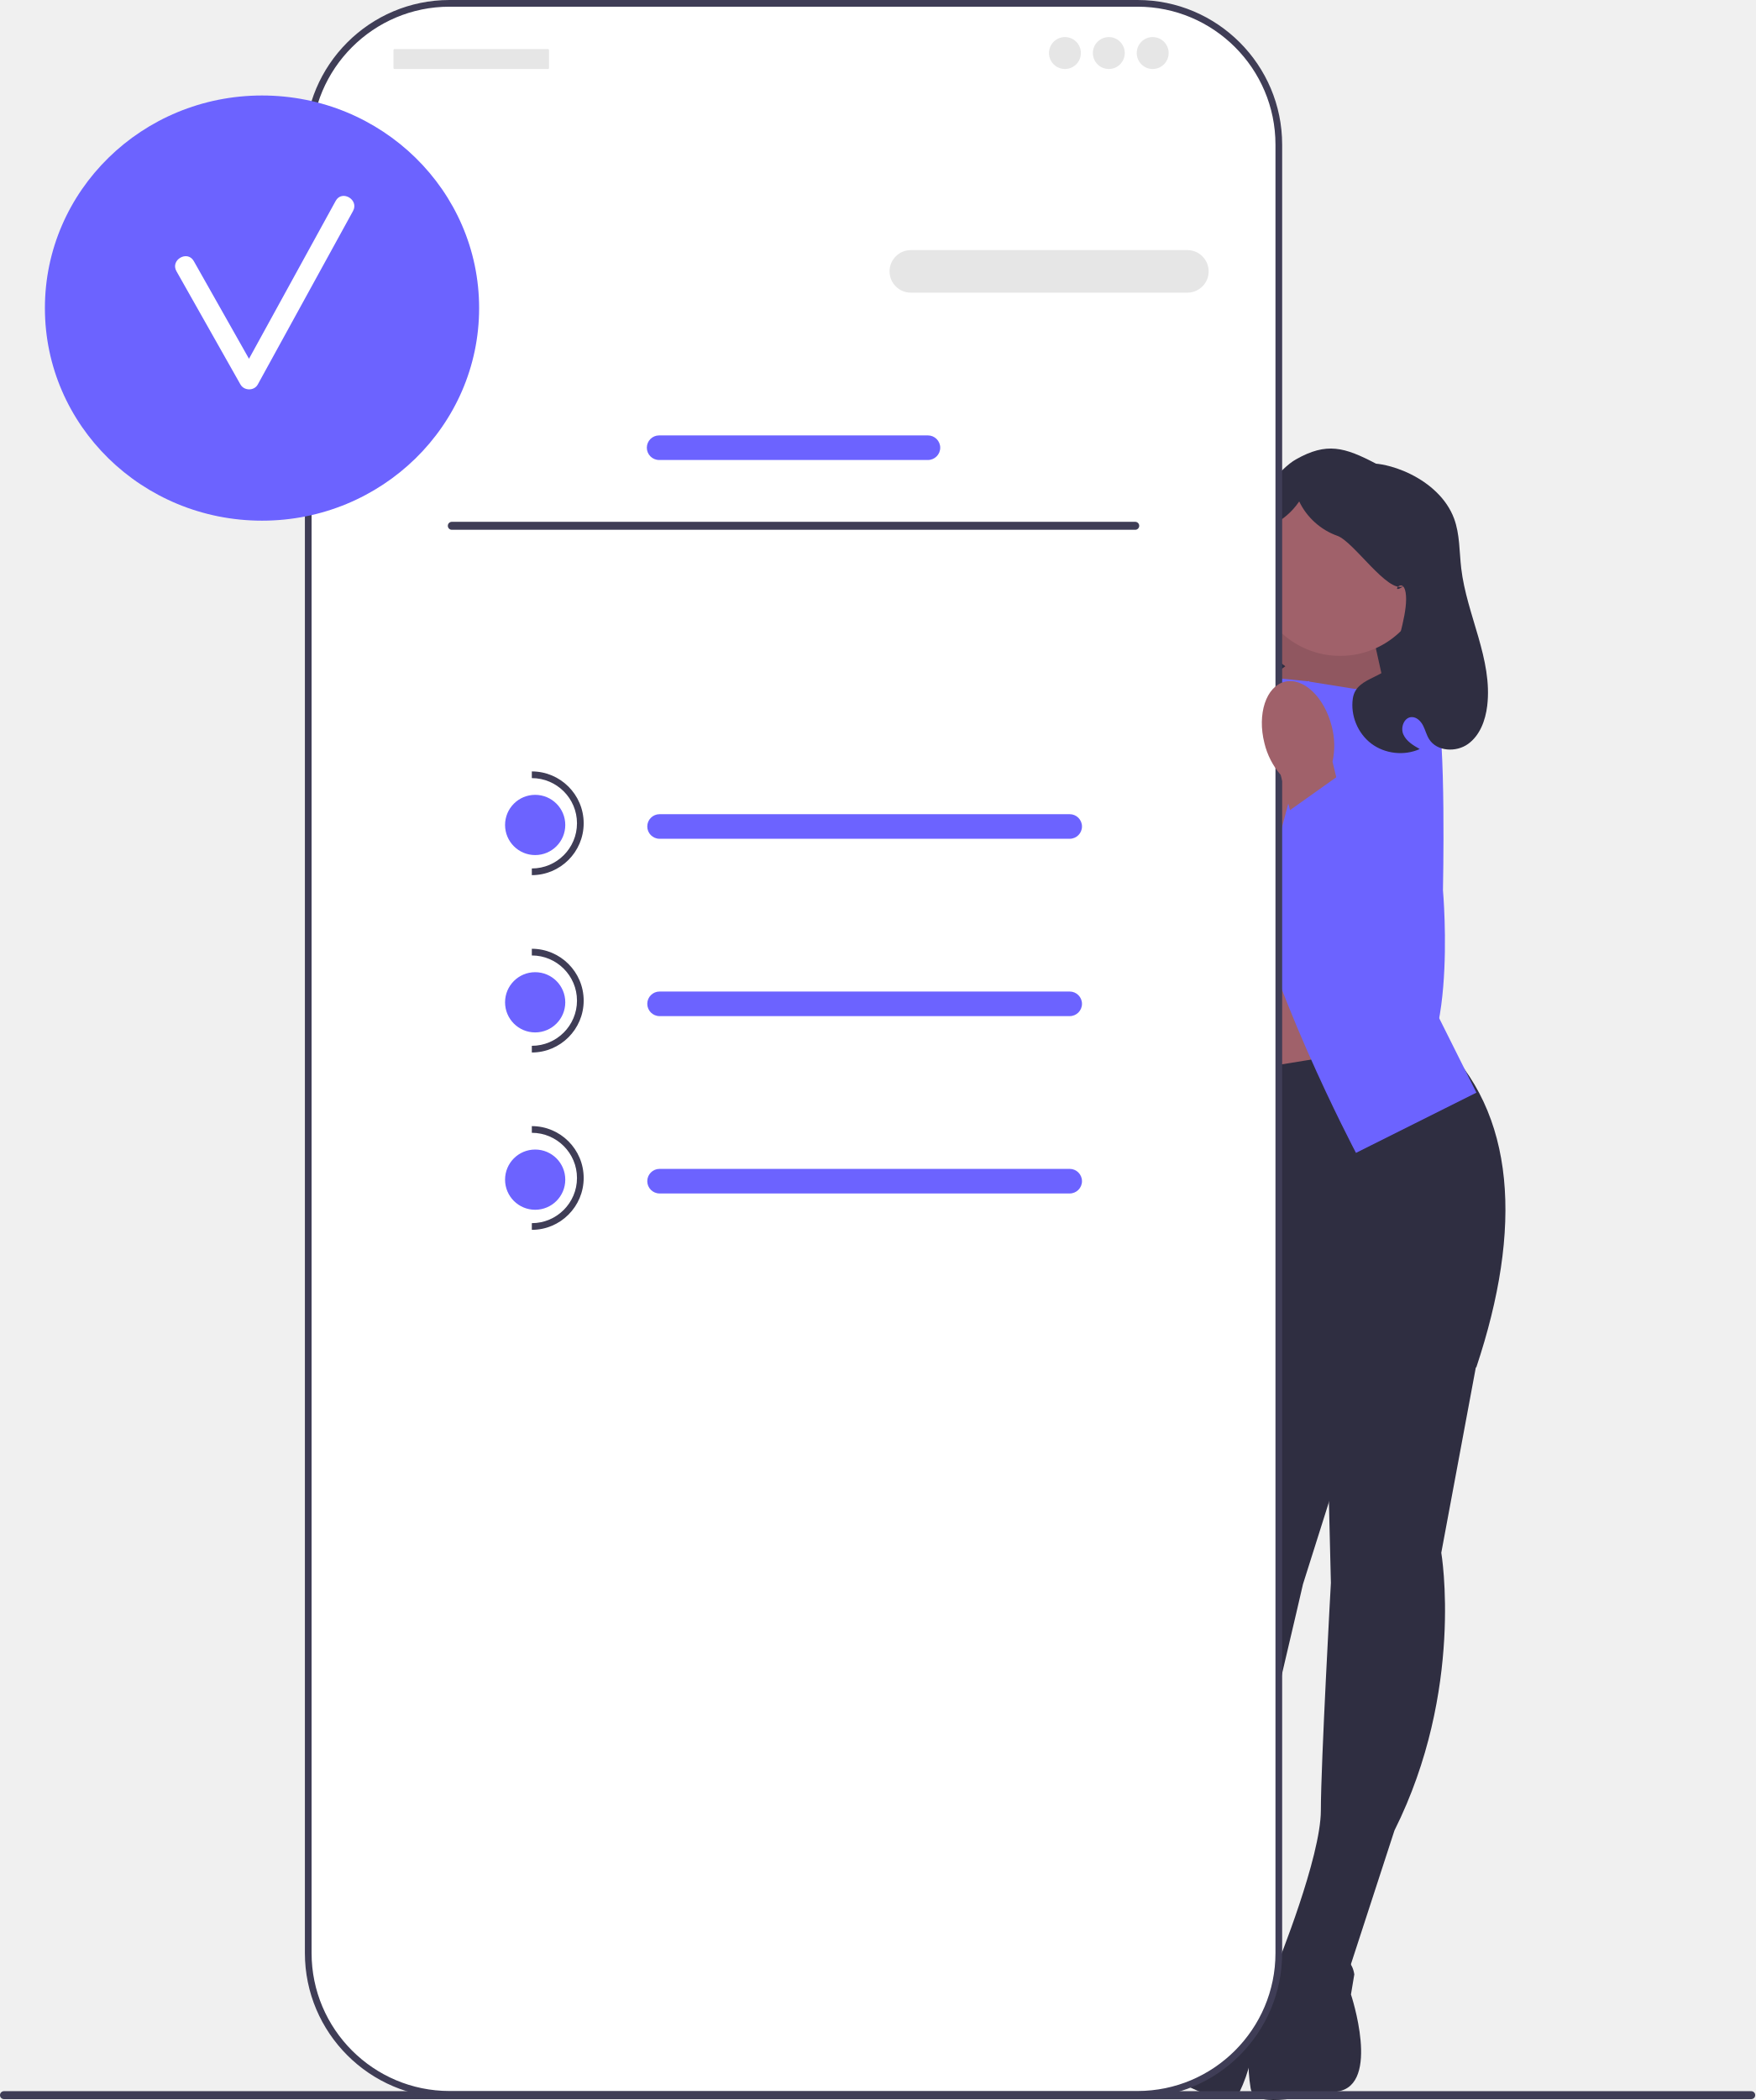
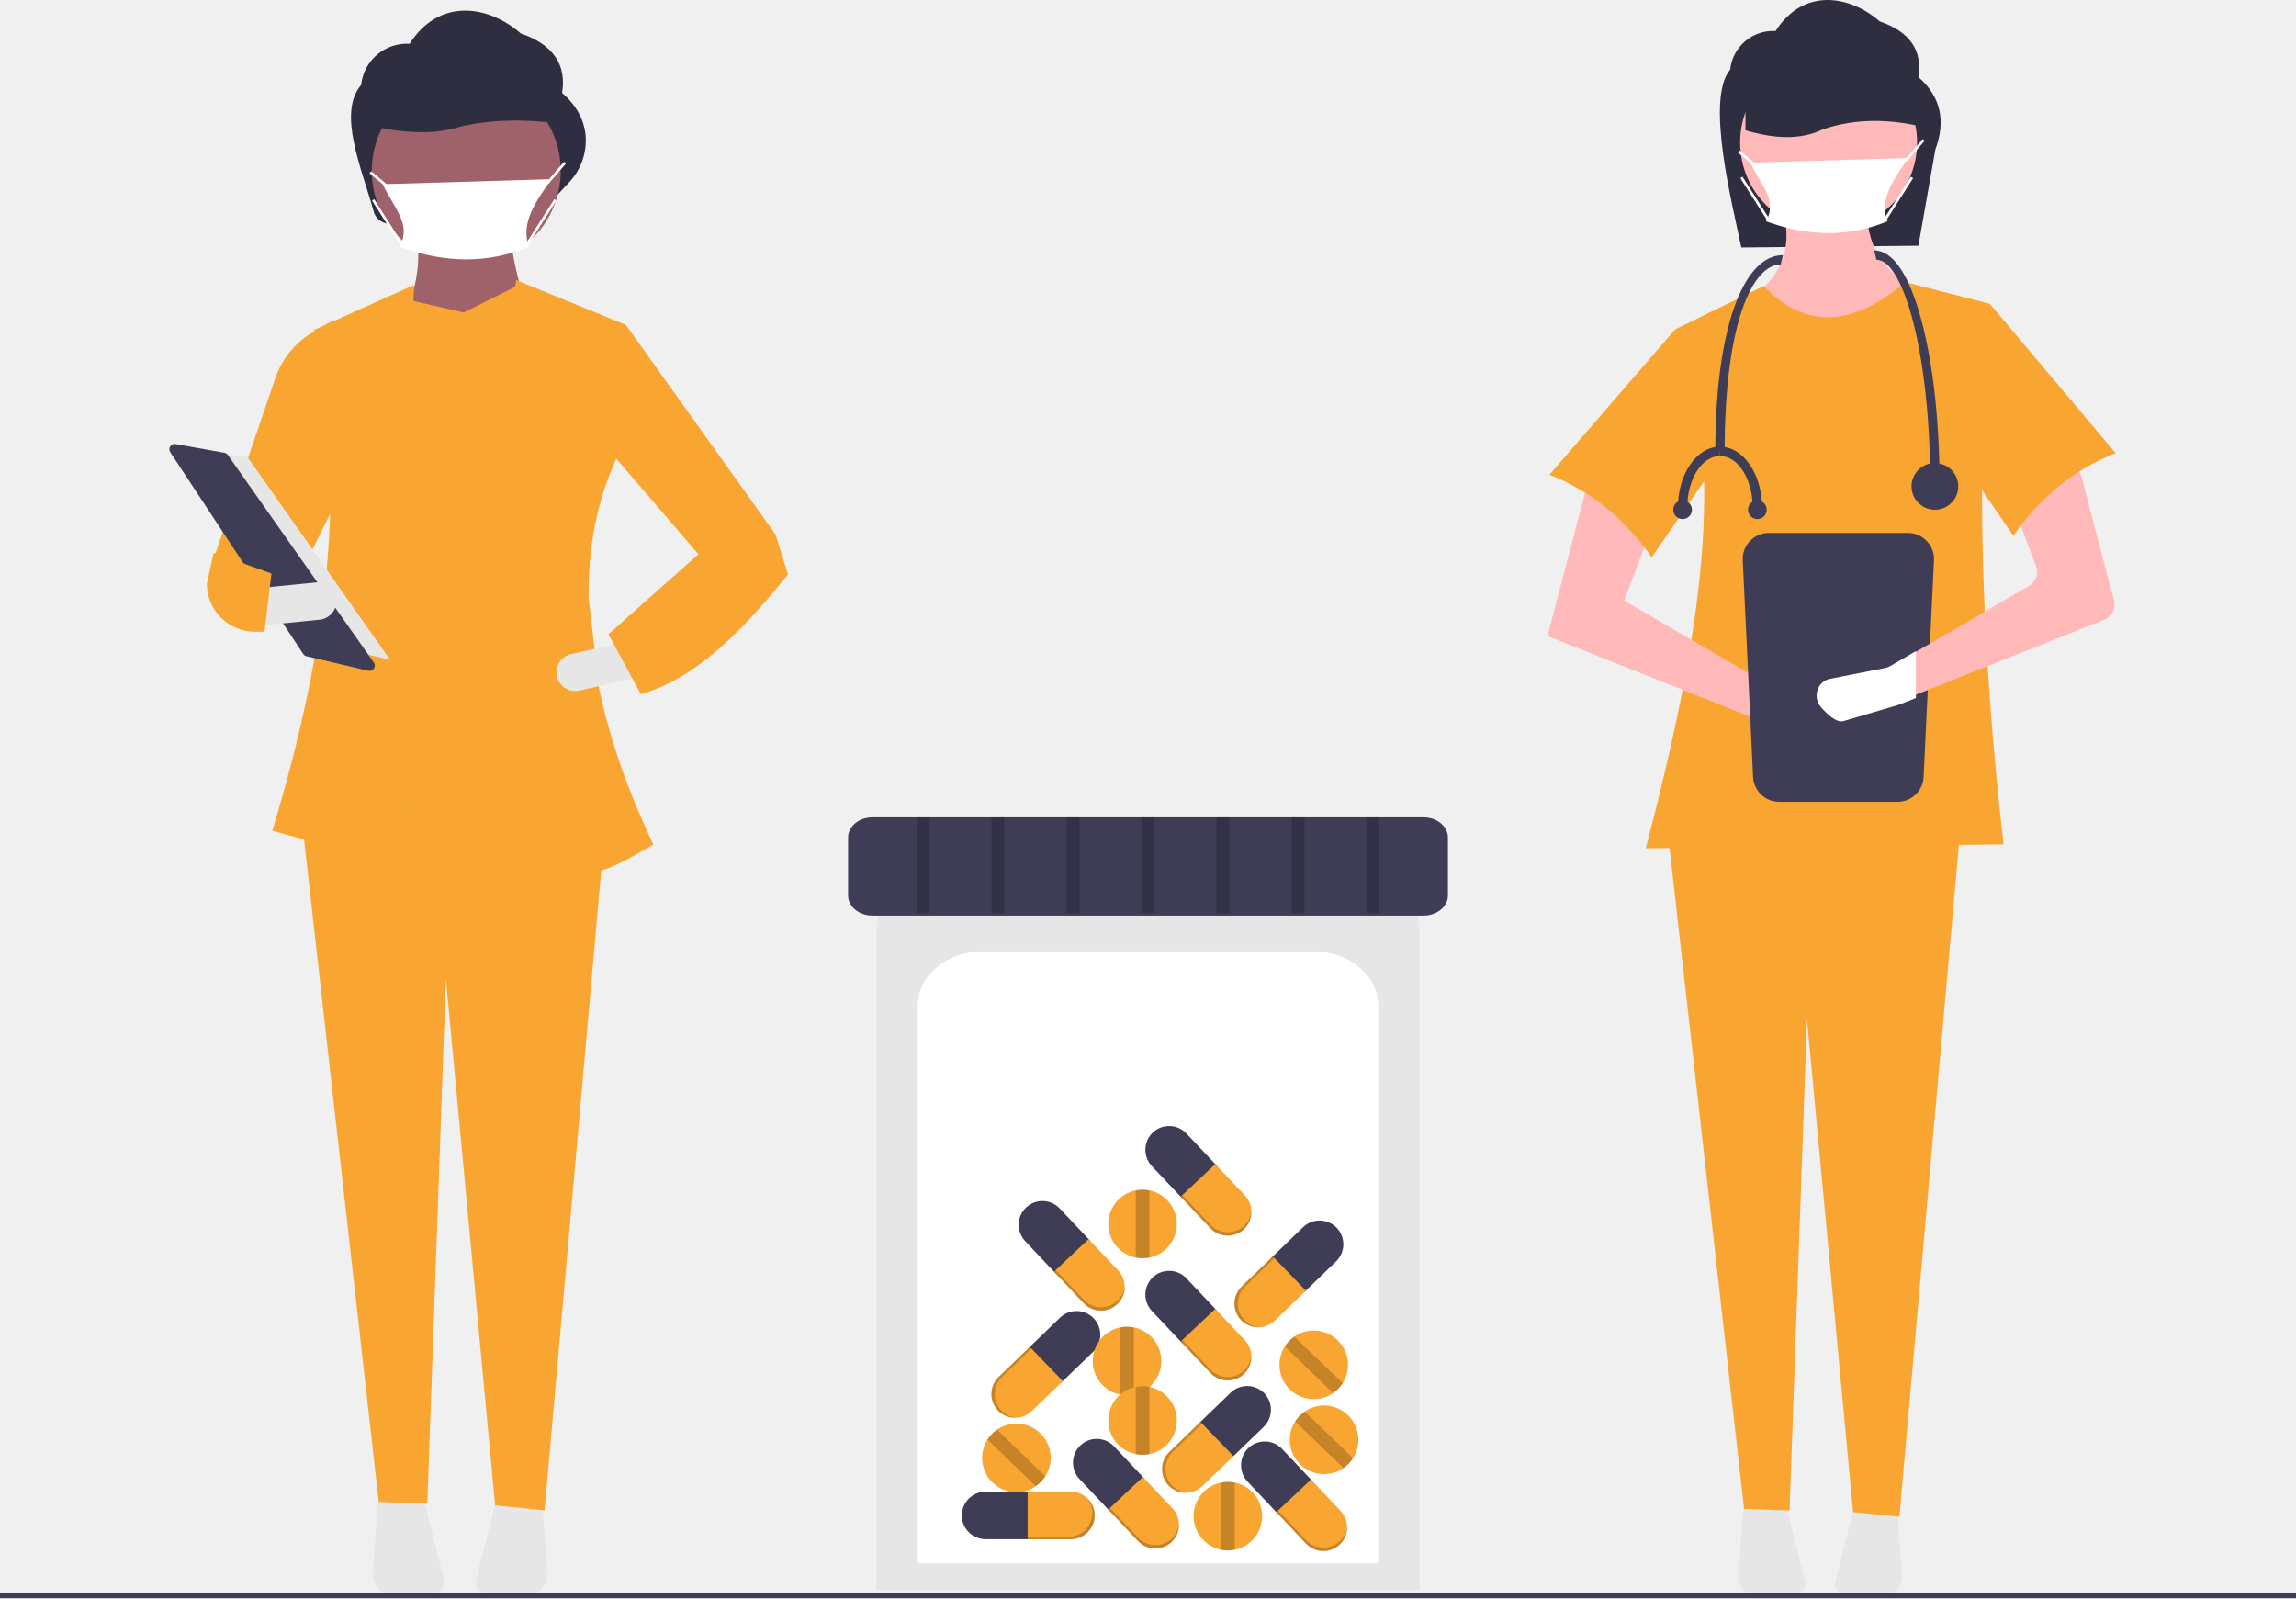
- <svg xmlns="http://www.w3.org/2000/svg" width="524.67" height="627.583" viewBox="0 0 524.67 627.583">
-   <path d="M369.046,148.038h51.762v17.044c0,28.568-23.194,51.762-51.762,51.762h-0v-68.806h0Z" transform="translate(789.8544 364.8812) rotate(-180)" fill="#2f2e41" />
-   <polygon points="409.335 185.027 418.235 225.056 366.083 216.397 387.335 178.538 409.335 185.027" fill="#a0616a" />
-   <polygon points="409.335 185.027 418.235 225.056 366.083 216.397 387.335 178.538 409.335 185.027" opacity=".1" />
-   <rect x="359.335" y="270.538" width="50" height="74" transform="translate(768.67 615.0769) rotate(-180)" fill="#a0616a" />
-   <path d="M441.835,405.038l-11,59s7,41-14,83l-14,43-21-3s13-32,13-46c0-14,3-68,3-68l-1.5-61.618,45.5-6.382Z" fill="#2f2e41" />
-   <path d="M378.835,586.038s24-9,26,4l-1,6s9,27-4,29c-13,2-25,5-26-1-1-6-.984-13.49,1.508-18.745,2.492-5.255,3.492-19.255,3.492-19.255Z" fill="#2f2e41" />
-   <g>
-     <path d="M366.134,395.886l-5.842,59.732s-18.126,37.436-9.635,83.619l1.489,45.197,21.006,2.959s-3.588-34.353,.306-47.801c3.894-13.448,16.03-66.152,16.03-66.152l18.577-58.77-41.93-18.784Z" fill="#2f2e41" />
-     <path d="M376.311,587.267s-20.55-15.32-26.087-3.389l-.708,6.041s-16.154,23.432-4.223,28.968c11.931,5.537,22.623,11.755,25.252,6.27,2.629-5.485,4.697-12.684,3.765-18.425-.932-5.741,2.001-19.467,2.001-19.467Z" fill="#2f2e41" />
-   </g>
-   <path d="M429.835,310.538c23.519,21.948,25.264,56.673,11.5,98,0,0-44,30-76-8l-16-77,80.5-13Z" fill="#2f2e41" />
-   <path d="M390.335,203.538l25,4-2,63,28,56-36,18s-28-53-33-86c-5-33-2-57-2-57l20,2Z" fill="#6c63ff" />
-   <path d="M371.335,205.538l-25,4,2,63-6,58,14,16s28-53,33-86,2-57,2-57l-20,2Z" fill="#6c63ff" />
-   <path d="M401.335,207.038l5.5-1.5s19.5-2.5,22.5,5.5c3,8,2,55,2,55,0,0,5.16,57.685-14.92,58.343-20.08,.657-16.08-47.343-16.08-47.343l1-70Z" fill="#6c63ff" />
-   <circle cx="400.608" cy="170.131" r="25.881" fill="#a0616a" />
-   <path d="M368.335,209.038l-5.5-1.5s-19.5-2.5-22.5,5.5-2,55-2,55c0,0-5.16,57.685,14.92,58.343s16.08-47.343,16.08-47.343l-1-70Z" fill="#6c63ff" />
-   <path d="M385.658,205.75c-5.552-1.409-11.847,4.521-14.061,13.249-.932,3.474-1.019,7.121-.253,10.635l-2.386,9.92-.176-.009-18.818,44.349c-4.375,10.312-3.913,22.15,1.668,31.862,3.32,5.778,7.678,9.662,12.795,5.697,8.491-6.579,14.037-44.249,16.569-65.888l5.855-21.996c2.35-2.725,4.013-5.973,4.851-9.472,2.215-8.724-.491-16.938-6.043-18.347Z" fill="#a0616a" />
-   <path d="M351.06,191.069c1.316-4.003,3.915-7.507,5.078-11.557,1.544-5.378,4.831,6.552,5.151,.967,.61-10.617,16.813-37.926,26.063-43.172,9.25-5.246,14.563-3.664,23.987,1.262,0,0,4.575,.291,10.27,3.103,5.695,2.812,10.822,7.315,13.037,13.267,1.756,4.718,1.561,9.9,2.148,14.9,1.634,13.93,9.443,27.178,7.767,41.103-.523,4.345-2.174,8.837-5.726,11.392-3.552,2.555-9.291,2.277-11.629-1.421-.798-1.262-1.135-2.76-1.819-4.087-.684-1.327-1.919-2.565-3.412-2.524-2.244,.062-3.386,3.073-2.501,5.135s2.964,3.308,4.916,4.416c-4.649,2.091-10.416,1.44-14.482-1.635-4.066-3.076-6.261-8.448-5.513-13.491,1.054-7.106,11.406-5.635,12.626-12.715,.888-5.154,4.005-13.777,3.156-18.937-.849-5.16-4.928,1.088-.631-1.894-4.727,2.279-14.837-13.31-19.786-15.056-4.948-1.746-9.144-5.527-11.394-10.267-5.248,7.608-9.865,5.542-11.745,14.592-1.88,9.05-.142,29.61,7.598,34.662-3.097,2.113-5.567,5.136-7.02,8.592-.823,1.958-1.357,4.101-2.724,5.727-2.61,3.106-7.429,3.295-11.27,1.989-4.763-1.619-8.835-5.176-11.08-9.678-2.245-4.502-2.637-9.895-1.065-14.673Z" fill="#2f2e41" />
-   <path d="M0,626.136c0,.66,.53,1.19,1.19,1.19H523.48c.66,0,1.19-.53,1.19-1.19,0-.66-.53-1.19-1.19-1.19H1.19c-.66,0-1.19,.53-1.19,1.19Z" fill="#3f3d56" />
-   <g>
-     <path d="M340.038,1H134.369c-23.323,0-42.23,18.907-42.23,42.23V583.663c0,23.323,18.907,42.23,42.23,42.23h205.669c23.323,0,42.23-18.907,42.23-42.23V43.23c0-23.323-18.907-42.23-42.23-42.23Z" fill="#fff" />
-     <path d="M340.038,626.892H134.369c-23.837,0-43.23-19.393-43.23-43.229V43.23C91.139,19.393,110.532,0,134.369,0h205.669c23.837,0,43.23,19.393,43.23,43.23V583.663c0,23.837-19.393,43.229-43.23,43.229ZM134.369,2c-22.734,0-41.23,18.496-41.23,41.23V583.663c0,22.734,18.496,41.229,41.23,41.229h205.669c22.734,0,41.23-18.495,41.23-41.229V43.23c0-22.734-18.496-41.23-41.23-41.23H134.369Z" fill="#3f3d56" />
-     <path d="M75.144,94.566c-1.806,0-3.274,1.468-3.274,3.274v26.191c0,1.806,1.468,3.274,3.274,3.274s3.274-1.468,3.274-3.274v-26.191c0-1.806-1.468-3.274-3.274-3.274Z" fill="#3f3d56" />
-     <path d="M354.936,87.461h-82.668c-3.506,0-6.359-2.853-6.359-6.359s2.853-6.359,6.359-6.359h82.668c3.506,0,6.359,2.853,6.359,6.359s-2.853,6.359-6.359,6.359Z" fill="#e6e6e6" />
-     <path d="M277.382,137.469h-80.357c-2.026,0-3.674-1.648-3.674-3.674s1.648-3.674,3.674-3.674h80.357c2.026,0,3.674,1.648,3.674,3.674,0,2.026-1.648,3.674-3.674,3.674Z" fill="#6c63ff" />
-     <ellipse cx="78.322" cy="92.07" rx="64.899" ry="63.532" fill="#6c63ff" />
-     <path d="M100.349,60.024c-8.64,15.733-17.28,31.465-25.92,47.198-5.507-9.73-10.983-19.476-16.503-29.198-1.906-3.358-7.092-.338-5.181,3.028,6.399,11.27,12.732,22.577,19.131,33.847,1.094,1.927,4.098,1.972,5.181,0,9.491-17.282,18.982-34.565,28.473-51.847,1.86-3.386-3.32-6.417-5.181-3.028Z" fill="#fff" />
-     <rect x="117.618" y="14.658" width="46.498" height="5.961" rx=".31" ry=".31" fill="#e6e6e6" />
-     <circle cx="318.336" cy="15.85" r="4.769" fill="#e6e6e6" />
-     <circle cx="331.451" cy="15.85" r="4.769" fill="#e6e6e6" />
-     <circle cx="344.566" cy="15.85" r="4.769" fill="#e6e6e6" />
-     <path d="M133.868,157.136c0,.66,.53,1.19,1.19,1.19h204.29c.66,0,1.19-.53,1.19-1.19,0-.66-.53-1.19-1.19-1.19H135.058c-.66,0-1.19,.53-1.19,1.19Z" fill="#3f3d56" />
-     <g>
-       <path d="M319.758,250.667h-122.598c-2.026,0-3.674-1.648-3.674-3.674s1.648-3.674,3.674-3.674h122.598c2.026,0,3.674,1.648,3.674,3.674,0,2.026-1.648,3.674-3.674,3.674Z" fill="#6c63ff" />
-       <path d="M319.758,303.667h-122.598c-2.026,0-3.674-1.648-3.674-3.674s1.648-3.674,3.674-3.674h122.598c2.026,0,3.674,1.648,3.674,3.674,0,2.026-1.648,3.674-3.674,3.674Z" fill="#6c63ff" />
-       <path d="M319.758,356.667h-122.598c-2.026,0-3.674-1.648-3.674-3.674s1.648-3.674,3.674-3.674h122.598c2.026,0,3.674,1.648,3.674,3.674,0,2.026-1.648,3.674-3.674,3.674Z" fill="#6c63ff" />
-       <circle cx="159.975" cy="246.538" r="9" fill="#6c63ff" />
-       <path d="M158.975,261.538v-2c7.444,0,13.5-6.056,13.5-13.5s-6.056-13.5-13.5-13.5v-2c8.547,0,15.5,6.953,15.5,15.5s-6.953,15.5-15.5,15.5Z" fill="#3f3d56" />
-       <circle cx="159.975" cy="299.538" r="9" fill="#6c63ff" />
-       <path d="M158.975,314.538v-2c7.444,0,13.5-6.056,13.5-13.5,0-7.444-6.056-13.5-13.5-13.5v-2c8.547,0,15.5,6.953,15.5,15.5s-6.953,15.5-15.5,15.5Z" fill="#3f3d56" />
-       <circle cx="159.975" cy="352.538" r="9" fill="#6c63ff" />
-       <path d="M158.975,367.538v-2c7.444,0,13.5-6.056,13.5-13.5s-6.056-13.5-13.5-13.5v-2c8.547,0,15.5,6.953,15.5,15.5s-6.953,15.5-15.5,15.5Z" fill="#3f3d56" />
-     </g>
-   </g>
-   <path d="M384.012,203.75c5.552-1.409,11.847,4.521,14.061,13.249,.932,3.474,1.019,7.121,.253,10.635l2.386,9.92,.176-.009,18.818,44.349c4.375,10.312,3.913,22.15-1.668,31.862-3.32,5.778-7.678,9.662-12.795,5.697-8.491-6.579-14.037-44.249-16.569-65.888l-5.855-21.996c-2.35-2.725-4.013-5.973-4.851-9.472-2.215-8.724,.491-16.938,6.043-18.347Z" fill="#a0616a" />
-   <polygon points="405.389 228.053 384.335 243.019 394.862 309.313 408.065 326.388 423.444 321.069 427.941 289.73 422.649 259.423 405.389 228.053" fill="#6c63ff" />
+ <svg xmlns="http://www.w3.org/2000/svg" data-name="Layer 1" width="888" height="618.106" viewBox="0 0 888 618.106">
+   <path d="M897.957,235.99l-68.502.667c-3.22-15.851-14.038-57.443-4.295-68.787A16.674,16.674,0,0,1,842.723,152.95h0c10.617-16.62,28.302-14.124,40.255-3.745,12.029,4.151,16.565,11.525,14.979,21.532,8.909,7.798,10.552,17.285,6.553,28.085Z" transform="translate(-156 -140.947)" fill="#2f2e41" />
+   <path d="M891.362,278.189l-49.422-6.843-9.884-14.447c13.616-9.032,18.434-21.647,12.166-38.778l34.216-.76c-1.603,15.255,3.442,27.067,17.488,34.216Z" transform="translate(-156 -140.947)" fill="#ffb9b9" />
+   <path d="M830.255,723.967l-1.89,25.835a8.224,8.224,0,0,0,8.7,8.809L850.335,757.807a4.195,4.195,0,0,0,3.815-5.204l-7.366-29.463Z" transform="translate(-156 -140.947)" fill="#e6e6e6" />
+   <path d="M873.216,723.14l-7.366,29.463a4.195,4.195,0,0,0,3.815,5.204l13.27.804a8.224,8.224,0,0,0,8.7-8.809l-1.89-25.835Z" transform="translate(-156 -140.947)" fill="#e6e6e6" />
+   <polygon points="734.602 586.606 716.694 584.809 698.866 394.239 692.128 584.195 674.534 583.565 644.881 320.485 758.172 320.485 734.602 586.606" fill="#f8a532" />
+   <circle cx="707.229" cy="55.125" r="34.216" fill="#ffb9b9" />
+   <path d="M930.9,467.515l-138.383,1.521c20.537-78.181,32.821-150.804,11.405-200.731l34.216-16.728c16.498,17.208,34.871,15.434,54.745-1.521l32.695,8.364C919.978,323.891,922.488,394.011,930.9,467.515Z" transform="translate(-156 -140.947)" fill="#f8a532" />
+   <path d="M754.5,386.919l85.919,34.216,19.209,5.65a6.645,6.645,0,0,0,8.322-4.763h0a6.645,6.645,0,0,0-3.783-7.7l-19.946-6.113-60.067-34.976,12.546-33.075L770.467,326.091Z" transform="translate(-156 -140.947)" fill="#ffb9b9" />
+   <path d="M755.26,324.57c16.347,6.377,29.349,17.261,39.538,31.934l31.934-46.381-22.81-41.819Z" transform="translate(-156 -140.947)" fill="#f8a532" />
+   <path d="M901.792,190.527c-13.887-3.578-27.54-4.069-40.813.469-8.455,4.095-18.608,3.717-29.899.344V157.203l60.959,1.626Z" transform="translate(-156 -140.947)" fill="#2f2e41" />
+   <path d="M840.134,347.053A10.145,10.145,0,0,0,830,357.187l4,83.732A10.145,10.145,0,0,0,844.134,451.053h45.732A10.145,10.145,0,0,0,900,440.919l4-83.732A10.145,10.145,0,0,0,893.866,347.053Z" transform="translate(-156 -140.947)" fill="#3f3d56" />
+   <path d="M969.89,380.593,895,410.413l-5.65,2.25c-.18.07-.36.13-.55.19l-18.93,5.57c-2.42.71-5.77-2.55-7.73-4.8a6.085,6.085,0,0,1-.16-7.93,6.746,6.746,0,0,1,.86-.83,5.589,5.589,0,0,1,2.5-1.1l18.91-3.72a6.336,6.336,0,0,0,1.93-.72l8.82-5.14,45.79-26.66a6.218,6.218,0,0,0,2.69-7.58l-8.74-23.05a6.211,6.211,0,0,1,2.87-7.68l14.48-7.76a6.206,6.206,0,0,1,8.94,3.9L973.6,373.233A6.219,6.219,0,0,1,969.89,380.593Z" transform="translate(-156 -140.947)" fill="#ffb9b9" />
+   <path d="M974.24,316.206c-16.347,6.377-29.349,17.261-39.538,31.934l-31.934-46.381,22.81-43.34Z" transform="translate(-156 -140.947)" fill="#f8a532" />
+   <path d="M886,226.526c-14.968,6.226-30.663,5.973-47,0,4.754-8.114-2.352-14.469-6-22.66l61-1.813C889.335,209.169,882.452,217.576,886,226.526Z" transform="translate(-156 -140.947)" fill="#fff" />
+   <polygon points="737.354 62.46 736.646 61.753 737.646 60.753 743.62 53.781 744.38 54.431 738.38 61.431 737.354 62.46" fill="#fff" />
+   <rect x="831" y="198.148" width="1.001" height="7.81" transform="translate(-12.03491 570.5309) rotate(-50.19443)" fill="#fff" />
+   <rect x="880.471" y="217.303" width="19.558" height="1" transform="matrix(0.537, -0.84358, 0.84358, 0.537, 72.44944, 710.8936)" fill="#fff" />
+   <rect x="834.25" y="208.024" width="1" height="19.558" transform="translate(-142.4296 341.2609) rotate(-32.47119)" fill="#fff" />
+   <path d="M897,392.768V410.885l-6.307,2.512c-.201.078-.402.145-.614.212L868.949,419.826c-2.701.792-6.441-2.846-8.628-5.358a6.792,6.792,0,0,1-.179-8.852,7.53,7.53,0,0,1,.96-.926,6.238,6.238,0,0,1,2.791-1.228l21.108-4.152a7.072,7.072,0,0,0,2.154-.804Z" transform="translate(-156 -140.947)" fill="#fff" />
+   <path d="M906.14,328.149h-3.614c0-51.111-10.523-86.729-20.779-86.729l-.903-3.614c9.197,0,15.06,14.824,18.36,27.26C903.677,281.926,906.14,304.329,906.14,328.149Z" transform="translate(-156 -140.947)" fill="#3f3d56" />
+   <path d="M823.025,315.501H819.411c0-46.809,10.596-75.888,26.199-75.888l-.903,3.614C833.914,243.227,823.025,265.575,823.025,315.501Z" transform="translate(-156 -140.947)" fill="#3f3d56" />
+   <circle cx="748.333" cy="188.105" r="9.034" fill="#3f3d56" />
+   <path d="M808.57,337.183h-3.614c0-12.952,7.295-23.489,16.262-23.489v3.614C814.244,317.308,808.57,326.224,808.57,337.183Z" transform="translate(-156 -140.947)" fill="#3f3d56" />
+   <path d="M837.479,337.183h-3.614c0-10.959-5.674-19.875-12.648-19.875v-3.614C830.185,313.694,837.479,324.231,837.479,337.183Z" transform="translate(-156 -140.947)" fill="#3f3d56" />
+   <circle cx="679.673" cy="197.14" r="3.614" fill="#3f3d56" />
+   <circle cx="650.763" cy="197.14" r="3.614" fill="#3f3d56" />
+   <path d="M371.271,216.644,307.805,227.392a6.424,6.424,0,0,1-7.27-4.613c-4.585-16.549-14.172-38.139-4.864-48.977a17.805,17.805,0,0,1,18.755-15.933h0c11.338-17.747,30.222-15.083,42.986-3.999,12.845,4.432,17.688,12.307,15.995,22.992,5.549,4.857,8.459,10.329,9.072,16.334a23.589,23.589,0,0,1-6.454,18.351Z" transform="translate(-156 -140.947)" fill="#2f2e41" />
+   <path d="M361.403,266.609l-49.2-2.894c4.822-11.067,6.748-21.724,4.824-31.836h36.659C353.602,239.644,357.466,253.074,361.403,266.609Z" transform="translate(-156 -140.947)" fill="#9f616a" />
+   <path d="M302.18,721.236l-2.018,27.588a8.782,8.782,0,0,0,9.29,9.407l14.17-.858a4.479,4.479,0,0,0,4.074-5.557l-7.866-31.462Z" transform="translate(-156 -140.947)" fill="#e6e6e6" />
+   <path d="M348.055,720.353l-7.866,31.462a4.479,4.479,0,0,0,4.074,5.557l14.17.858a8.782,8.782,0,0,0,9.29-9.407l-2.018-27.588Z" transform="translate(-156 -140.947)" fill="#e6e6e6" />
+   <polygon points="210.62 584.119 191.498 582.2 172.46 378.701 165.265 581.544 146.478 580.871 114.813 299.944 235.79 299.944 210.62 584.119" fill="#f8a532" />
+   <circle cx="180.323" cy="66.107" r="36.537" fill="#9f616a" />
+   <path d="M377.502,189.6c-14.829-2.583-29.409-2.937-43.582.339-9.028,2.955-19.87,2.683-31.928.248V165.548l65.094,1.173Z" transform="translate(-156 -140.947)" fill="#2f2e41" />
+   <path d="M360.639,236.37c-15.984,6.649-32.744,6.379-50.189,0,5.076-8.664-2.512-15.45-6.407-24.197l65.138-1.936C364.2,217.836,356.85,226.813,360.639,236.37Z" transform="translate(-156 -140.947)" fill="#fff" />
+   <rect x="301.941" y="206.067" width="1.001" height="8.34" transform="translate(-208.685 167.0441) rotate(-50.19486)" fill="#fff" />
+   <rect x="354.735" y="226.556" width="20.885" height="1" transform="matrix(0.537, -0.84358, 0.84358, 0.537, -178.4638, 272.2359)" fill="#fff" />
+   <rect x="305.412" y="216.614" width="1" height="20.885" transform="matrix(0.84366, -0.53687, 0.53687, 0.84366, -230.0748, 58.78582)" fill="#fff" />
+   <path d="M266.861,373.693l-27.977-17.365,23.859-69.879a32.965,32.965,0,0,1,14.41-17.116l8.037-4.653.699,70.495Z" transform="translate(-156 -140.947)" fill="#f8a532" />
+   <path d="M387.789,407.631,383.65,372.179c-.221-18.713,2.962-36.805,10.554-53.475l3.859-52.095L355.615,249.245c-.13.865-.241,1.729-.365,2.594l-19.894,9.947-19.402-4.409.107-6.202-38.589,17.365c12.761,59.328,5.801,120.938-16.144,193.709l50.837,13.901.423-24.41,45.307-3.236c.467,7.92.842,15.699,1.059,23.305,25.565,9.412,26.443,9.256,49.737-4.22C399.415,448.084,392.07,427.79,387.789,407.631Z" transform="translate(-156 -140.947)" fill="#f8a532" />
+   <polygon points="297.051 224.063 271.004 215.381 229.34 166.878 242.062 125.663 299.945 206.699 297.051 224.063" fill="#f8a532" />
+   <path d="M371.419,402.56a7.246,7.246,0,0,0,8.655,5.459l22.111-5.007-3.196-14.113-22.111,5.006a7.237,7.237,0,0,0-5.459,8.655Z" transform="translate(-156 -140.947)" fill="#e6e6e6" />
+   <path d="M391.309,386.234l12.541,23.153c21.094-5.883,39.376-24.431,56.918-46.306l-4.824-15.435-29.906,7.718Z" transform="translate(-156 -140.947)" fill="#f8a532" />
+   <polygon points="71.79 172.661 95.866 176.96 150.897 255.207 121.662 248.328 71.79 172.661" fill="#e6e6e6" />
+   <path d="M223.52,312.65a2.048,2.048,0,0,0-1.68,3.173l51.439,78.046a2.041,2.041,0,0,0,1.239.865l23.933,5.631a2.044,2.044,0,0,0,2.14-3.166L244.114,316.896a2.032,2.032,0,0,0-1.313-.836L223.906,312.685A2.217,2.217,0,0,0,223.52,312.65Z" transform="translate(-156 -140.947)" fill="#3f3d56" />
+   <path d="M255.608,368.452l1.43,14.4,22.56-2.239a7.235,7.235,0,0,0-1.429-14.4Z" transform="translate(-156 -140.947)" fill="#e6e6e6" />
+   <path d="M235.991,366.784a18.609,18.609,0,0,0,18.587,18.485h3.71l2.701-22.505-22.36-8.05Z" transform="translate(-156 -140.947)" fill="#f8a532" />
+   <polygon points="211.399 71.78 210.692 71.073 211.76 70.005 218.141 62.558 218.9 63.208 212.493 70.683 211.399 71.78" fill="#fff" />
+   <rect y="616.106" width="888" height="2" fill="#3f3d56" />
+   <path d="M495,756.053H705V501.337c0-13.488-13.285-24.46-29.614-24.46H524.614c-16.33,0-29.614,10.973-29.614,24.46Z" transform="translate(-156 -140.947)" fill="#e6e6e6" />
+   <path d="M511,745.52H689V529.617c0-11.432-11.261-20.733-25.102-20.733H536.102C522.26,508.884,511,518.185,511,529.617Z" transform="translate(-156 -140.947)" fill="#fff" />
+   <path d="M493.414,457.053c-5.19,0-9.414,3.488-9.414,7.775v22.444c0,4.287,4.223,7.775,9.414,7.775H706.587c5.19,0,9.413-3.488,9.413-7.775V464.828c0-4.287-4.223-7.775-9.413-7.775Z" transform="translate(-156 -140.947)" fill="#3f3d56" />
+   <path d="M537.181,717.836a9.224,9.224,0,0,0-9.197,9.197v0a9.224,9.224,0,0,0,9.197,9.197H554.395V717.836Z" transform="translate(-156 -140.947)" fill="#3f3d56" />
+   <path d="M570.194,717.836H553.452V736.229h16.743a9.224,9.224,0,0,0,9.197-9.197v0A9.224,9.224,0,0,0,570.194,717.836Z" transform="translate(-156 -140.947)" fill="#f8a532" />
+   <path d="M576.196,720.088a9.144,9.144,0,0,1,2.252,6.001v0a9.224,9.224,0,0,1-9.197,9.197H553.452v.943h16.743a9.224,9.224,0,0,0,9.197-9.197v0A9.177,9.177,0,0,0,576.196,720.088Z" transform="translate(-156 -140.947)" opacity="0.2" />
+   <path d="M614.861,579.31a9.224,9.224,0,0,0-13-.384l0,0a9.224,9.224,0,0,0-.384,13l11.808,12.526,13.384-12.617Z" transform="translate(-156 -140.947)" fill="#3f3d56" />
+   <path d="M637.507,603.332l-11.484-12.183L612.638,603.766l11.484,12.183a9.224,9.224,0,0,0,13.0.384l0,0A9.224,9.224,0,0,0,637.507,603.332Z" transform="translate(-156 -140.947)" fill="#f8a532" />
+   <path d="M639.984,609.244a9.144,9.144,0,0,1-2.822,5.755l0,0a9.224,9.224,0,0,1-13-.384L613.324,603.119l-.686.647,11.484,12.183a9.224,9.224,0,0,0,13.0.384l0,0A9.177,9.177,0,0,0,639.984,609.244Z" transform="translate(-156 -140.947)" opacity="0.2" />
+   <path d="M565.861,608.31a9.224,9.224,0,0,0-13-.384l0,0a9.224,9.224,0,0,0-.384,13l11.808,12.526,13.384-12.617Z" transform="translate(-156 -140.947)" fill="#3f3d56" />
+   <path d="M588.507,632.332l-11.484-12.183L563.638,632.766l11.484,12.183a9.224,9.224,0,0,0,13.0.384l0,0A9.224,9.224,0,0,0,588.507,632.332Z" transform="translate(-156 -140.947)" fill="#f8a532" />
+   <path d="M590.984,638.244a9.144,9.144,0,0,1-2.822,5.755l0,0a9.224,9.224,0,0,1-13-.384L564.324,632.119l-.686.647,11.484,12.183a9.224,9.224,0,0,0,13.0.384l0,0A9.177,9.177,0,0,0,590.984,638.244Z" transform="translate(-156 -140.947)" opacity="0.2" />
+   <path d="M614.861,635.31a9.224,9.224,0,0,0-13-.384l0,0a9.224,9.224,0,0,0-.384,13l11.808,12.526,13.384-12.617Z" transform="translate(-156 -140.947)" fill="#3f3d56" />
+   <path d="M637.507,659.332l-11.484-12.183L612.638,659.766l11.484,12.183a9.224,9.224,0,0,0,13.0.384l0,0A9.224,9.224,0,0,0,637.507,659.332Z" transform="translate(-156 -140.947)" fill="#f8a532" />
+   <path d="M639.984,665.244a9.144,9.144,0,0,1-2.822,5.755l0,0a9.224,9.224,0,0,1-13-.384L613.324,659.119l-.686.647,11.484,12.183a9.224,9.224,0,0,0,13.0.384l0,0A9.177,9.177,0,0,0,639.984,665.244Z" transform="translate(-156 -140.947)" opacity="0.2" />
+   <path d="M644.754,692.777a9.224,9.224,0,0,0,.226-13.004l0,0a9.224,9.224,0,0,0-13.004-.226L619.594,691.506l12.778,13.23Z" transform="translate(-156 -140.947)" fill="#3f3d56" />
+   <path d="M621.008,715.712l12.043-11.632L620.272,690.851,608.23,702.482a9.224,9.224,0,0,0-.226,13.004l0,0A9.224,9.224,0,0,0,621.008,715.712Z" transform="translate(-156 -140.947)" fill="#f8a532" />
+   <path d="M615.127,718.261a9.144,9.144,0,0,1-5.789-2.752l0,0a9.224,9.224,0,0,1,.226-13.004L620.928,691.529l-.655-.678L608.23,702.482a9.224,9.224,0,0,0-.226,13.004l0,0A9.177,9.177,0,0,0,615.127,718.261Z" transform="translate(-156 -140.947)" opacity="0.2" />
+   <path d="M578.754,663.777a9.224,9.224,0,0,0,.226-13.004l0,0a9.224,9.224,0,0,0-13.004-.226L553.594,662.506l12.778,13.23Z" transform="translate(-156 -140.947)" fill="#3f3d56" />
+   <path d="M555.008,686.712l12.043-11.632L554.272,661.851,542.23,673.482a9.224,9.224,0,0,0-.226,13.004l0,0A9.224,9.224,0,0,0,555.008,686.712Z" transform="translate(-156 -140.947)" fill="#f8a532" />
+   <path d="M549.127,689.261a9.144,9.144,0,0,1-5.789-2.752l0,0a9.224,9.224,0,0,1,.226-13.004L554.928,662.529l-.655-.678L542.23,673.482a9.224,9.224,0,0,0-.226,13.004l0,0A9.177,9.177,0,0,0,549.127,689.261Z" transform="translate(-156 -140.947)" opacity="0.2" />
+   <path d="M672.754,628.777a9.224,9.224,0,0,0,.226-13.004l0,0a9.224,9.224,0,0,0-13.004-.226L647.594,627.506l12.778,13.23Z" transform="translate(-156 -140.947)" fill="#3f3d56" />
+   <path d="M649.008,651.712l12.043-11.632L648.272,626.851,636.23,638.482a9.224,9.224,0,0,0-.226,13.004l0,0A9.224,9.224,0,0,0,649.008,651.712Z" transform="translate(-156 -140.947)" fill="#f8a532" />
+   <path d="M643.127,654.261a9.144,9.144,0,0,1-5.789-2.752l0,0a9.224,9.224,0,0,1,.226-13.004L648.928,627.529l-.655-.678L636.23,638.482a9.224,9.224,0,0,0-.226,13.004l0,0A9.177,9.177,0,0,0,643.127,654.261Z" transform="translate(-156 -140.947)" opacity="0.2" />
+   <path d="M651.861,701.31a9.224,9.224,0,0,0-13-.384l0,0a9.224,9.224,0,0,0-.384,13l11.808,12.526,13.384-12.617Z" transform="translate(-156 -140.947)" fill="#3f3d56" />
+   <path d="M674.507,725.332l-11.484-12.183L649.638,725.766l11.484,12.183a9.224,9.224,0,0,0,13.0.384l0,0A9.224,9.224,0,0,0,674.507,725.332Z" transform="translate(-156 -140.947)" fill="#f8a532" />
+   <path d="M676.984,731.244a9.144,9.144,0,0,1-2.822,5.755l0,0a9.224,9.224,0,0,1-13-.384L650.324,725.119l-.686.647,11.484,12.183a9.224,9.224,0,0,0,13.0.384l0,0A9.177,9.177,0,0,0,676.984,731.244Z" transform="translate(-156 -140.947)" opacity="0.2" />
+   <path d="M586.861,700.31a9.224,9.224,0,0,0-13-.384l0,0a9.224,9.224,0,0,0-.384,13l11.808,12.526,13.384-12.617Z" transform="translate(-156 -140.947)" fill="#3f3d56" />
+   <path d="M609.507,724.332l-11.484-12.183L584.638,724.766l11.484,12.183a9.224,9.224,0,0,0,13.0.384l0,0A9.224,9.224,0,0,0,609.507,724.332Z" transform="translate(-156 -140.947)" fill="#f8a532" />
+   <path d="M611.984,730.244a9.144,9.144,0,0,1-2.822,5.755l0,0a9.224,9.224,0,0,1-13-.384L585.324,724.119l-.686.647,11.484,12.183a9.224,9.224,0,0,0,13.0.384l0,0A9.177,9.177,0,0,0,611.984,730.244Z" transform="translate(-156 -140.947)" opacity="0.2" />
+   <path d="M605.158,667.316A13.263,13.263,0,0,1,594.547,680.314a13.395,13.395,0,0,1-5.305,0,13.266,13.266,0,0,1,0-25.996,13.397,13.397,0,0,1,5.305,0A13.263,13.263,0,0,1,605.158,667.316Z" transform="translate(-156 -140.947)" fill="#f8a532" />
+   <path d="M594.547,654.318V680.314a13.395,13.395,0,0,1-5.305,0V654.318a13.397,13.397,0,0,1,5.305,0Z" transform="translate(-156 -140.947)" opacity="0.2" />
+   <path d="M611.158,614.316A13.263,13.263,0,0,1,600.547,627.314a13.395,13.395,0,0,1-5.305,0,13.266,13.266,0,0,1,0-25.996,13.397,13.397,0,0,1,5.305,0A13.263,13.263,0,0,1,611.158,614.316Z" transform="translate(-156 -140.947)" fill="#f8a532" />
+   <path d="M600.547,601.318V627.314a13.395,13.395,0,0,1-5.305,0V601.318a13.397,13.397,0,0,1,5.305,0Z" transform="translate(-156 -140.947)" opacity="0.2" />
+   <path d="M611.158,690.316A13.263,13.263,0,0,1,600.547,703.314a13.395,13.395,0,0,1-5.305,0,13.266,13.266,0,0,1,0-25.996,13.397,13.397,0,0,1,5.305,0A13.263,13.263,0,0,1,611.158,690.316Z" transform="translate(-156 -140.947)" fill="#f8a532" />
+   <path d="M600.547,677.318V703.314a13.395,13.395,0,0,1-5.305,0V677.318a13.397,13.397,0,0,1,5.305,0Z" transform="translate(-156 -140.947)" opacity="0.2" />
+   <path d="M644.158,727.316A13.263,13.263,0,0,1,633.547,740.314a13.395,13.395,0,0,1-5.305,0,13.266,13.266,0,0,1,0-25.996,13.397,13.397,0,0,1,5.305,0A13.263,13.263,0,0,1,644.158,727.316Z" transform="translate(-156 -140.947)" fill="#f8a532" />
+   <path d="M633.547,714.318V740.314a13.395,13.395,0,0,1-5.305,0V714.318a13.397,13.397,0,0,1,5.305,0Z" transform="translate(-156 -140.947)" opacity="0.2" />
+   <path d="M673.31,659.24a13.263,13.263,0,0,1,1.995,16.66,13.395,13.395,0,0,1-3.682,3.82,13.266,13.266,0,0,1-18.717-18.04,13.397,13.397,0,0,1,3.682-3.82A13.263,13.263,0,0,1,673.31,659.24Z" transform="translate(-156 -140.947)" fill="#f8a532" />
+   <path d="M656.588,657.86l18.717,18.04a13.395,13.395,0,0,1-3.682,3.82l-18.717-18.04a13.397,13.397,0,0,1,3.682-3.82Z" transform="translate(-156 -140.947)" opacity="0.2" />
+   <path d="M677.31,688.24a13.263,13.263,0,0,1,1.995,16.66,13.395,13.395,0,0,1-3.682,3.82,13.266,13.266,0,0,1-18.717-18.04,13.397,13.397,0,0,1,3.682-3.82A13.263,13.263,0,0,1,677.31,688.24Z" transform="translate(-156 -140.947)" fill="#f8a532" />
+   <path d="M660.588,686.86l18.717,18.04a13.395,13.395,0,0,1-3.682,3.82l-18.717-18.04a13.397,13.397,0,0,1,3.682-3.82Z" transform="translate(-156 -140.947)" opacity="0.2" />
+   <path d="M558.31,695.24a13.263,13.263,0,0,1,1.995,16.66,13.395,13.395,0,0,1-3.682,3.82,13.266,13.266,0,0,1-18.717-18.04,13.397,13.397,0,0,1,3.682-3.82A13.263,13.263,0,0,1,558.31,695.24Z" transform="translate(-156 -140.947)" fill="#f8a532" />
+   <path d="M541.588,693.86l18.717,18.04a13.395,13.395,0,0,1-3.682,3.82l-18.717-18.04a13.397,13.397,0,0,1,3.682-3.82Z" transform="translate(-156 -140.947)" opacity="0.2" />
+   <rect x="354.5" y="316.106" width="5" height="37" opacity="0.2" />
+   <rect x="383.5" y="316.106" width="5" height="37" opacity="0.2" />
+   <rect x="412.5" y="316.106" width="5" height="37" opacity="0.2" />
+   <rect x="441.5" y="316.106" width="5" height="37" opacity="0.2" />
+   <rect x="470.5" y="316.106" width="5" height="37" opacity="0.2" />
+   <rect x="499.5" y="316.106" width="5" height="37" opacity="0.2" />
+   <rect x="528.5" y="316.106" width="5" height="37" opacity="0.2" />
</svg>
